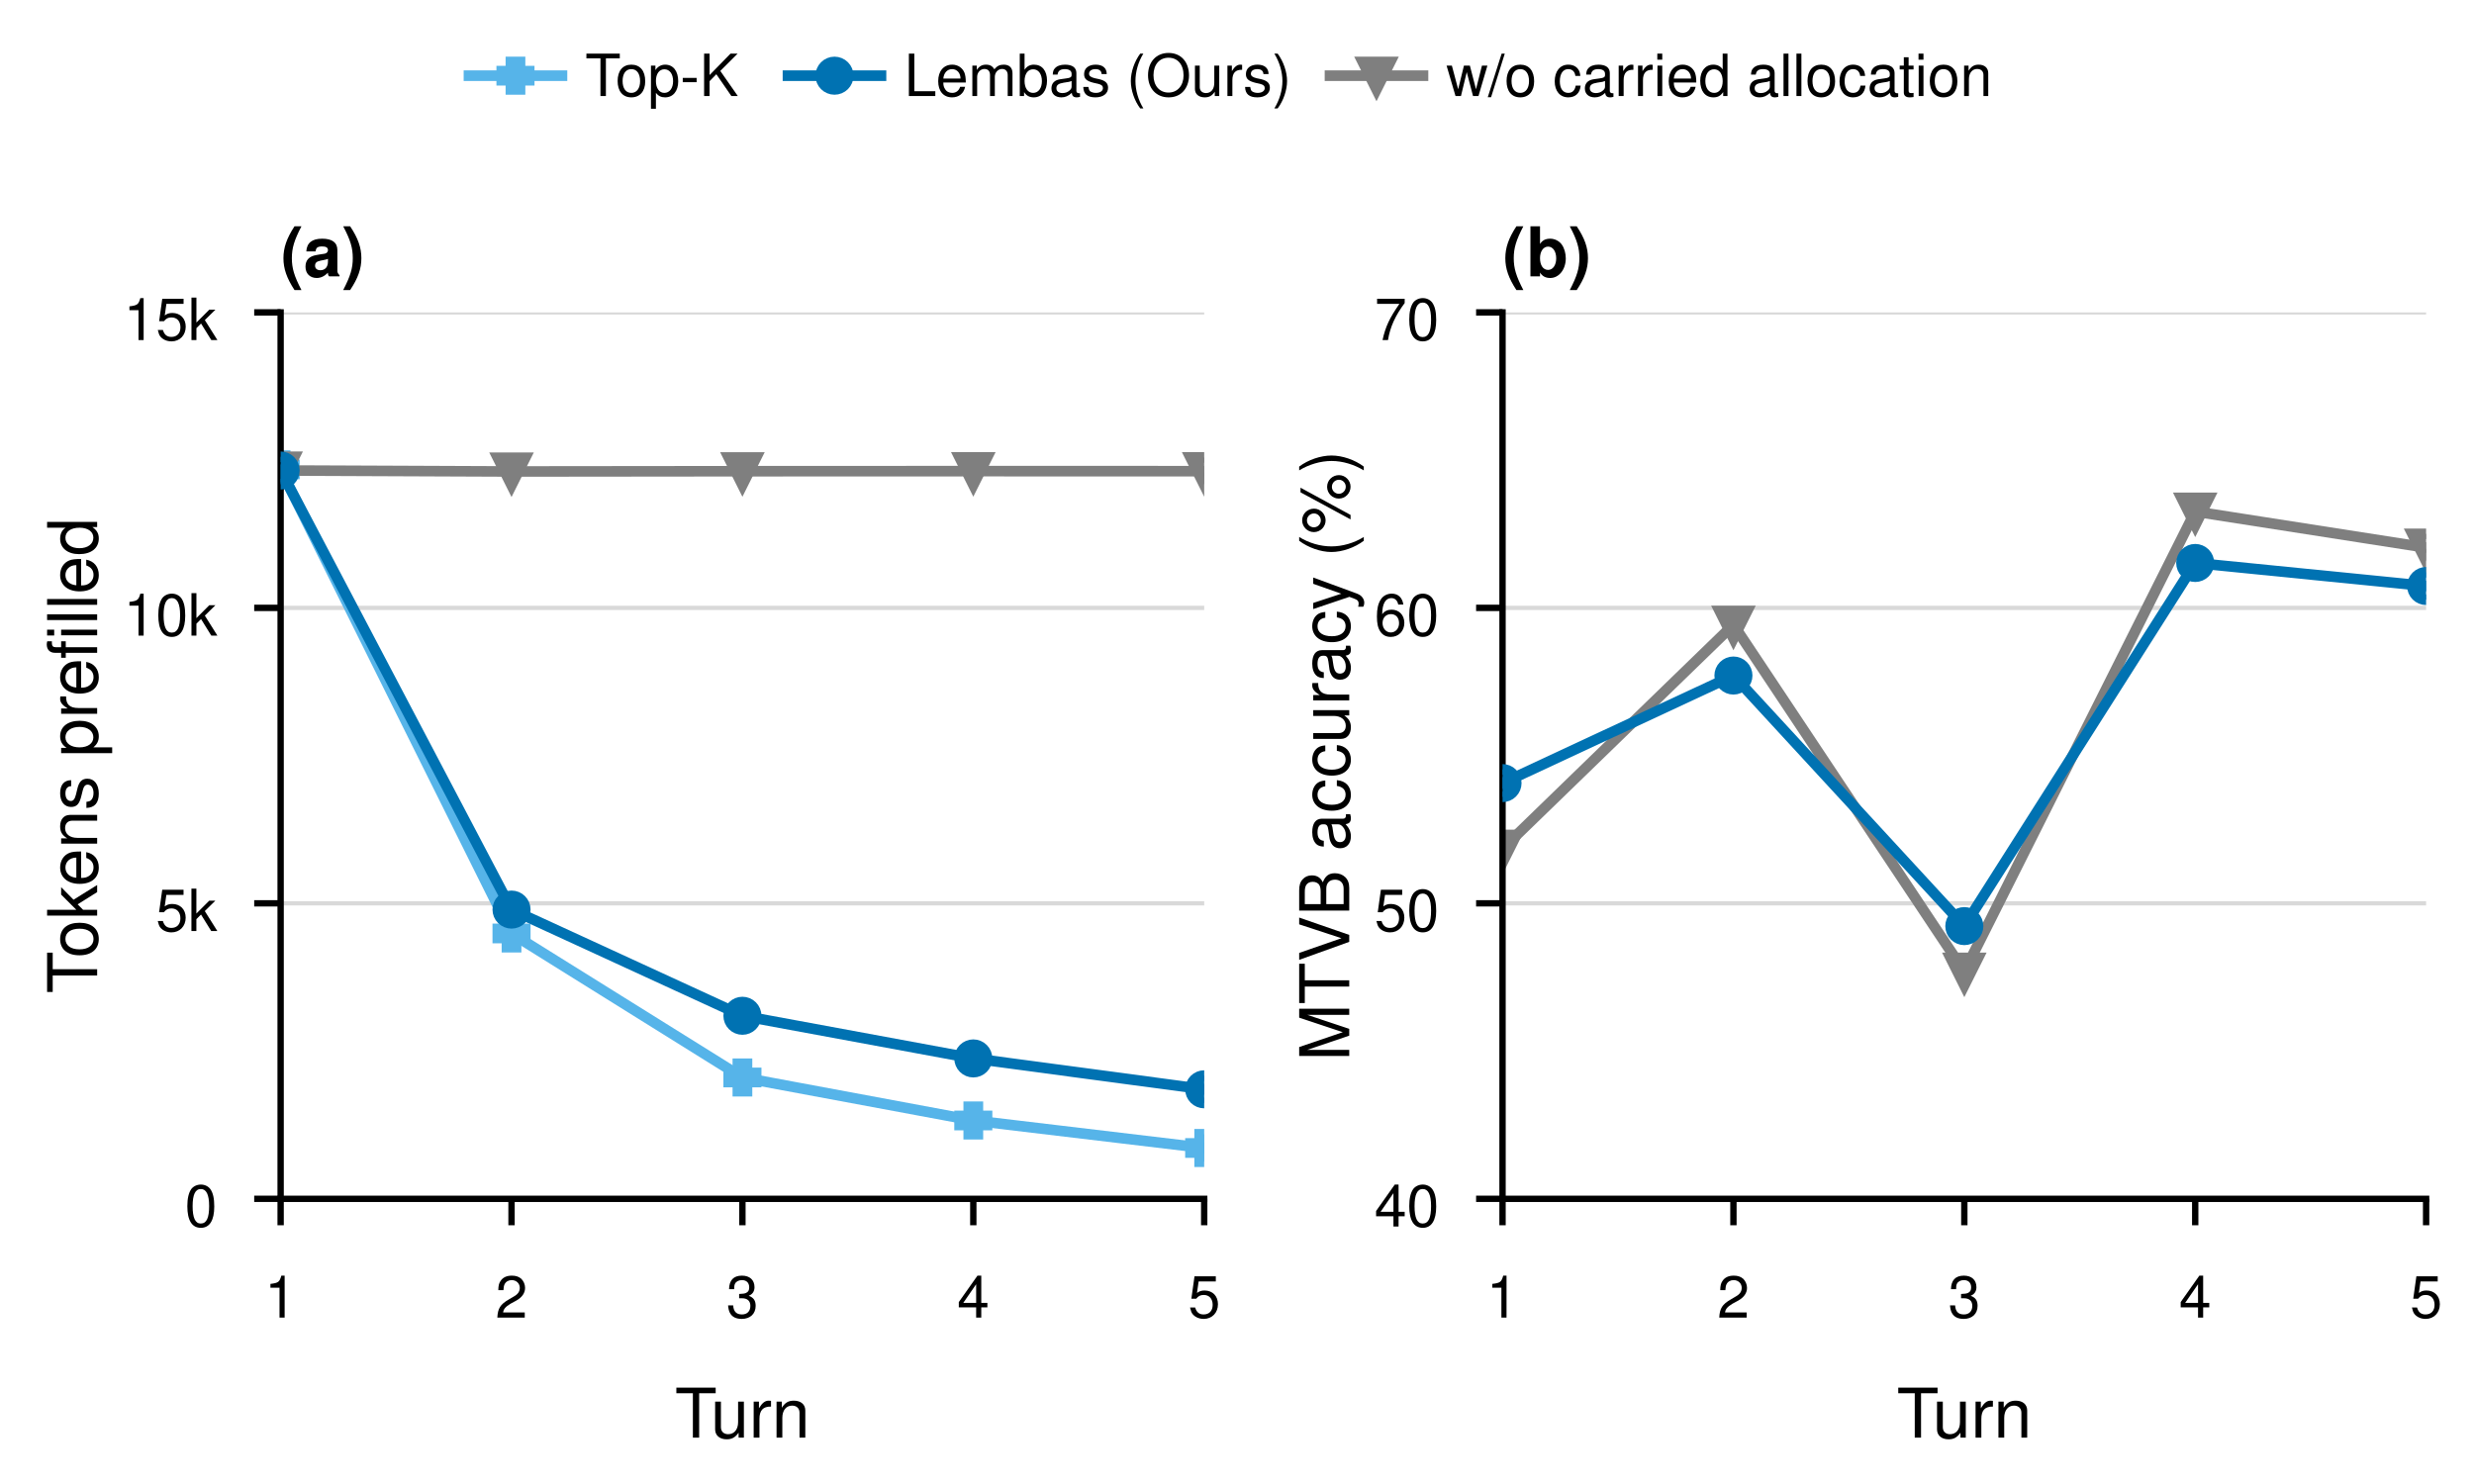
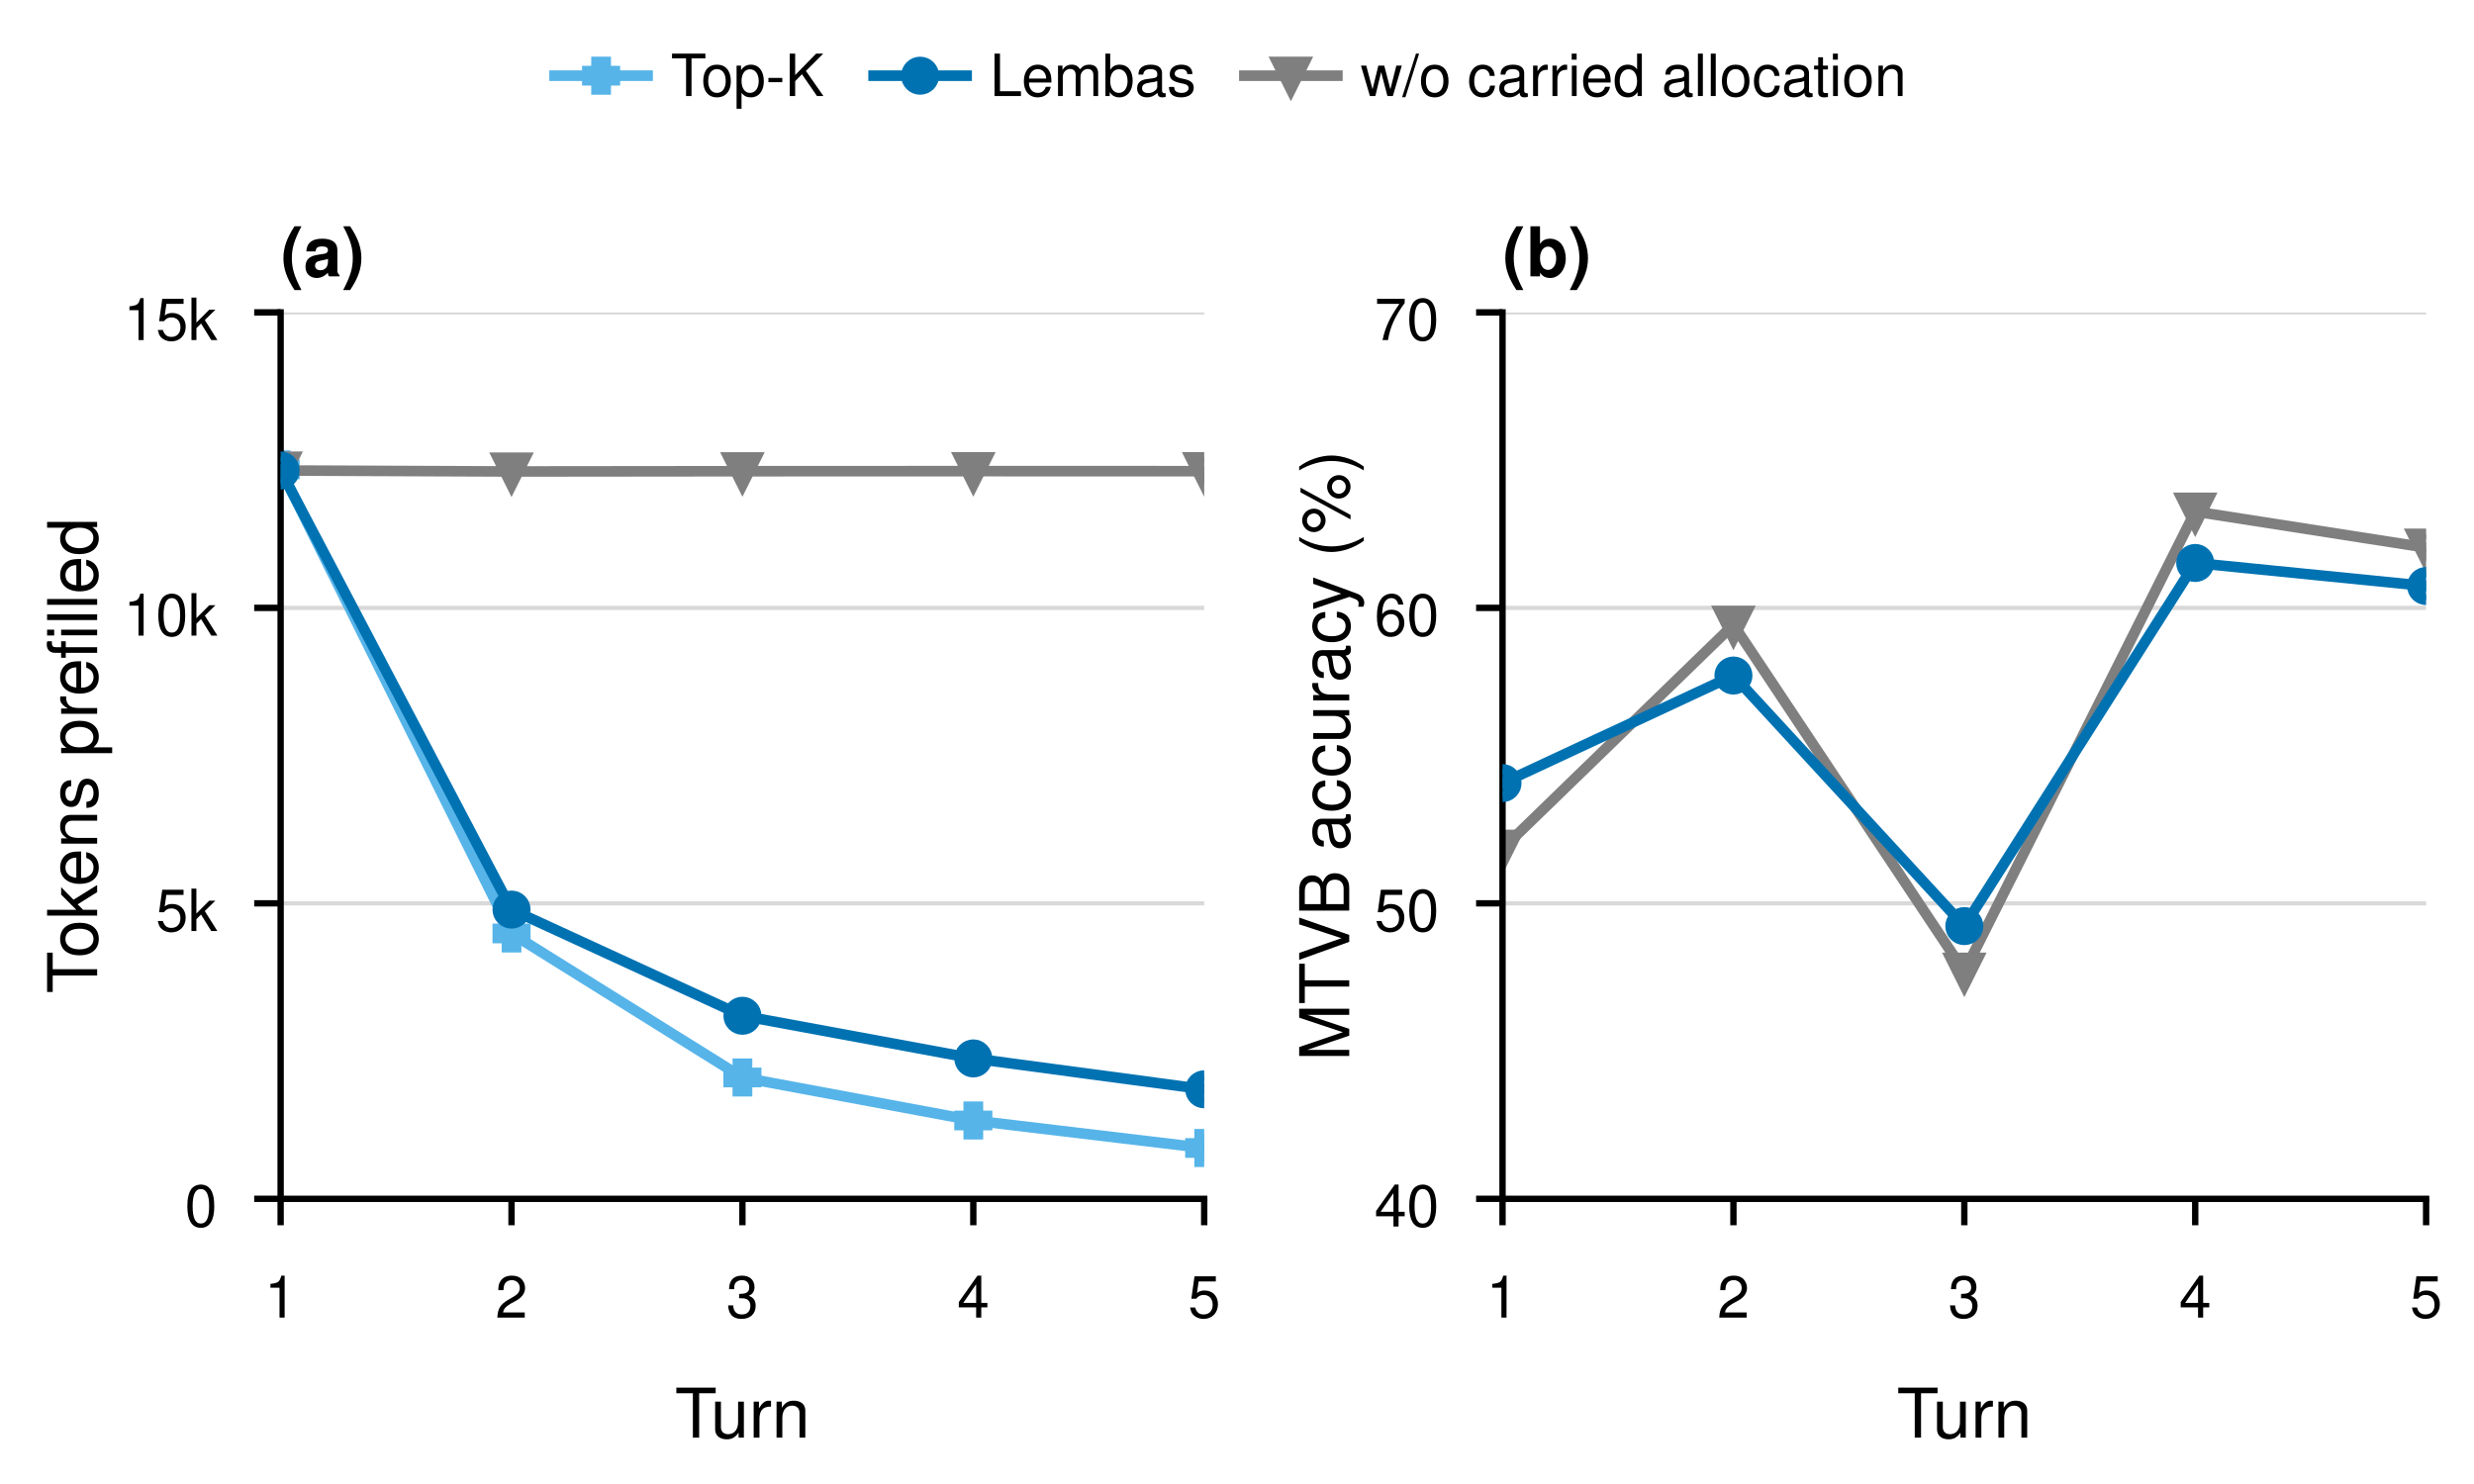
<svg xmlns="http://www.w3.org/2000/svg" xmlns:xlink="http://www.w3.org/1999/xlink" width="234pt" height="140.4pt" viewBox="0 0 234 140.4" version="1.1">
  <defs>
    <style type="text/css">*{stroke-linejoin: round; stroke-linecap: butt}</style>
  </defs>
  <g id="figure_1">
    <g id="patch_1">
      <path d="M 0 140.4  L 234 140.4  L 234 0  L 0 0  z " style="fill: #ffffff" />
    </g>
    <g id="axes_1">
      <g id="patch_2">
        <path d="M 26.543 113.42  L 113.898 113.42  L 113.898 29.556  L 26.543 29.556  z " style="fill: #ffffff" />
      </g>
      <g id="matplotlib.axis_1">
        <g id="xtick_1">
          <g id="line2d_1">
            <defs>
-               <path id="m87ab51eaa5" d="M 0 0  L 0 2.5  " style="stroke: #000000; stroke-width: 0.6" />
+               <path id="ma0b47eea75" d="M 0 0  L 0 2.5  " style="stroke: #000000; stroke-width: 0.6" />
            </defs>
            <g>
-               <use xlink:href="#m87ab51eaa5" x="26.543" y="113.42" style="stroke: #000000; stroke-width: 0.6" />
+               <use xlink:href="#ma0b47eea75" x="26.543" y="113.42" style="stroke: #000000; stroke-width: 0.6" />
            </g>
          </g>
          <g id="text_1">
            <text style="font-size: 5.5px; font-family: 'Helvetica Neue', 'Helvetica', 'Arial', 'TeX Gyre Heros', 'Nimbus Sans', 'Liberation Sans', 'DejaVu Sans', sans-serif; text-anchor: middle" x="26.543" y="124.656" transform="rotate(-0 26.5429 124.6558)">1</text>
          </g>
        </g>
        <g id="xtick_2">
          <g id="line2d_2">
            <g>
-               <use xlink:href="#m87ab51eaa5" x="48.382" y="113.42" style="stroke: #000000; stroke-width: 0.6" />
+               <use xlink:href="#ma0b47eea75" x="48.382" y="113.42" style="stroke: #000000; stroke-width: 0.6" />
            </g>
          </g>
          <g id="text_2">
            <text style="font-size: 5.5px; font-family: 'Helvetica Neue', 'Helvetica', 'Arial', 'TeX Gyre Heros', 'Nimbus Sans', 'Liberation Sans', 'DejaVu Sans', sans-serif; text-anchor: middle" x="48.382" y="124.656" transform="rotate(-0 48.38176 124.6558)">2</text>
          </g>
        </g>
        <g id="xtick_3">
          <g id="line2d_3">
            <g>
-               <use xlink:href="#m87ab51eaa5" x="70.221" y="113.42" style="stroke: #000000; stroke-width: 0.6" />
+               <use xlink:href="#ma0b47eea75" x="70.221" y="113.42" style="stroke: #000000; stroke-width: 0.6" />
            </g>
          </g>
          <g id="text_3">
            <text style="font-size: 5.5px; font-family: 'Helvetica Neue', 'Helvetica', 'Arial', 'TeX Gyre Heros', 'Nimbus Sans', 'Liberation Sans', 'DejaVu Sans', sans-serif; text-anchor: middle" x="70.221" y="124.656" transform="rotate(-0 70.22062 124.6558)">3</text>
          </g>
        </g>
        <g id="xtick_4">
          <g id="line2d_4">
            <g>
-               <use xlink:href="#m87ab51eaa5" x="92.059" y="113.42" style="stroke: #000000; stroke-width: 0.6" />
+               <use xlink:href="#ma0b47eea75" x="92.059" y="113.42" style="stroke: #000000; stroke-width: 0.6" />
            </g>
          </g>
          <g id="text_4">
            <text style="font-size: 5.5px; font-family: 'Helvetica Neue', 'Helvetica', 'Arial', 'TeX Gyre Heros', 'Nimbus Sans', 'Liberation Sans', 'DejaVu Sans', sans-serif; text-anchor: middle" x="92.059" y="124.656" transform="rotate(-0 92.05949 124.6558)">4</text>
          </g>
        </g>
        <g id="xtick_5">
          <g id="line2d_5">
            <g>
-               <use xlink:href="#m87ab51eaa5" x="113.898" y="113.42" style="stroke: #000000; stroke-width: 0.6" />
+               <use xlink:href="#ma0b47eea75" x="113.898" y="113.42" style="stroke: #000000; stroke-width: 0.6" />
            </g>
          </g>
          <g id="text_5">
            <text style="font-size: 5.5px; font-family: 'Helvetica Neue', 'Helvetica', 'Arial', 'TeX Gyre Heros', 'Nimbus Sans', 'Liberation Sans', 'DejaVu Sans', sans-serif; text-anchor: middle" x="113.898" y="124.656" transform="rotate(-0 113.8984 124.6558)">5</text>
          </g>
        </g>
        <g id="text_6">
          <text style="font-size: 6.5px; font-family: 'Helvetica Neue', 'Helvetica', 'Arial', 'TeX Gyre Heros', 'Nimbus Sans', 'Liberation Sans', 'DejaVu Sans', sans-serif; text-anchor: middle" x="70.221" y="136.015" transform="rotate(-0 70.22062 136.0153)">Turn</text>
        </g>
      </g>
      <g id="matplotlib.axis_2">
        <g id="ytick_1">
          <g id="line2d_6">
-             <path d="M 26.543 113.42  L 113.898 113.42  " clip-path="url(#pf627e31209)" style="fill: none; stroke: #d9d9d9; stroke-width: 0.4; stroke-linecap: square" />
+             <path d="M 26.543 113.42  L 113.898 113.42  " clip-path="url(#p74ebc958b2)" style="fill: none; stroke: #d9d9d9; stroke-width: 0.4; stroke-linecap: square" />
          </g>
          <g id="line2d_7">
            <defs>
-               <path id="mef43ba9487" d="M 0 0  L -2.5 0  " style="stroke: #000000; stroke-width: 0.6" />
+               <path id="mf5578b0320" d="M 0 0  L -2.5 0  " style="stroke: #000000; stroke-width: 0.6" />
            </defs>
            <g>
-               <use xlink:href="#mef43ba9487" x="26.543" y="113.42" style="stroke: #000000; stroke-width: 0.6" />
+               <use xlink:href="#mf5578b0320" x="26.543" y="113.42" style="stroke: #000000; stroke-width: 0.6" />
            </g>
          </g>
          <g id="text_7">
            <text style="font-size: 5.5px; font-family: 'Helvetica Neue', 'Helvetica', 'Arial', 'TeX Gyre Heros', 'Nimbus Sans', 'Liberation Sans', 'DejaVu Sans', sans-serif; text-anchor: end" x="20.543" y="116.038" transform="rotate(-0 20.5429 116.0378)">0</text>
          </g>
        </g>
        <g id="ytick_2">
          <g id="line2d_8">
-             <path d="M 26.543 85.465  L 113.898 85.465  " clip-path="url(#pf627e31209)" style="fill: none; stroke: #d9d9d9; stroke-width: 0.4; stroke-linecap: square" />
+             <path d="M 26.543 85.465  L 113.898 85.465  " clip-path="url(#p74ebc958b2)" style="fill: none; stroke: #d9d9d9; stroke-width: 0.4; stroke-linecap: square" />
          </g>
          <g id="line2d_9">
            <g>
-               <use xlink:href="#mef43ba9487" x="26.543" y="85.465" style="stroke: #000000; stroke-width: 0.6" />
+               <use xlink:href="#mf5578b0320" x="26.543" y="85.465" style="stroke: #000000; stroke-width: 0.6" />
            </g>
          </g>
          <g id="text_8">
            <text style="font-size: 5.5px; font-family: 'Helvetica Neue', 'Helvetica', 'Arial', 'TeX Gyre Heros', 'Nimbus Sans', 'Liberation Sans', 'DejaVu Sans', sans-serif; text-anchor: end" x="20.543" y="88.083" transform="rotate(-0 20.5429 88.08325)">5k</text>
          </g>
        </g>
        <g id="ytick_3">
          <g id="line2d_10">
-             <path d="M 26.543 57.511  L 113.898 57.511  " clip-path="url(#pf627e31209)" style="fill: none; stroke: #d9d9d9; stroke-width: 0.4; stroke-linecap: square" />
+             <path d="M 26.543 57.511  L 113.898 57.511  " clip-path="url(#p74ebc958b2)" style="fill: none; stroke: #d9d9d9; stroke-width: 0.4; stroke-linecap: square" />
          </g>
          <g id="line2d_11">
            <g>
-               <use xlink:href="#mef43ba9487" x="26.543" y="57.511" style="stroke: #000000; stroke-width: 0.6" />
+               <use xlink:href="#mf5578b0320" x="26.543" y="57.511" style="stroke: #000000; stroke-width: 0.6" />
            </g>
          </g>
          <g id="text_9">
            <text style="font-size: 5.5px; font-family: 'Helvetica Neue', 'Helvetica', 'Arial', 'TeX Gyre Heros', 'Nimbus Sans', 'Liberation Sans', 'DejaVu Sans', sans-serif; text-anchor: end" x="20.543" y="60.129" transform="rotate(-0 20.5429 60.12873)">10k</text>
          </g>
        </g>
        <g id="ytick_4">
          <g id="line2d_12">
-             <path d="M 26.543 29.556  L 113.898 29.556  " clip-path="url(#pf627e31209)" style="fill: none; stroke: #d9d9d9; stroke-width: 0.4; stroke-linecap: square" />
+             <path d="M 26.543 29.556  L 113.898 29.556  " clip-path="url(#p74ebc958b2)" style="fill: none; stroke: #d9d9d9; stroke-width: 0.4; stroke-linecap: square" />
          </g>
          <g id="line2d_13">
            <g>
-               <use xlink:href="#mef43ba9487" x="26.543" y="29.556" style="stroke: #000000; stroke-width: 0.6" />
+               <use xlink:href="#mf5578b0320" x="26.543" y="29.556" style="stroke: #000000; stroke-width: 0.6" />
            </g>
          </g>
          <g id="text_10">
            <text style="font-size: 5.5px; font-family: 'Helvetica Neue', 'Helvetica', 'Arial', 'TeX Gyre Heros', 'Nimbus Sans', 'Liberation Sans', 'DejaVu Sans', sans-serif; text-anchor: end" x="20.543" y="32.174" transform="rotate(-0 20.5429 32.17422)">15k</text>
          </g>
        </g>
        <g id="text_11">
          <text style="font-size: 6.5px; font-family: 'Helvetica Neue', 'Helvetica', 'Arial', 'TeX Gyre Heros', 'Nimbus Sans', 'Liberation Sans', 'DejaVu Sans', sans-serif; text-anchor: middle" x="9.188" y="71.488" transform="rotate(-90 9.18824 71.48799)">Tokens prefilled</text>
        </g>
      </g>
      <g id="line2d_14">
-         <path d="M 26.543 44.406  L 48.382 88.313  L 70.221 101.939  L 92.059 106.007  L 113.898 108.611  " clip-path="url(#pf627e31209)" style="fill: none; stroke: #56b4e9; stroke-linecap: square" />
+         <path d="M 26.543 44.406  L 48.382 88.313  L 70.221 101.939  L 92.059 106.007  L 113.898 108.611  " clip-path="url(#p74ebc958b2)" style="fill: none; stroke: #56b4e9; stroke-linecap: square" />
        <defs>
-           <path id="mc6a33a8c0c" d="M -0.433 1.3  L 0.433 1.3  L 0.433 0.433  L 1.3 0.433  L 1.3 -0.433  L 0.433 -0.433  L 0.433 -1.3  L -0.433 -1.3  L -0.433 -0.433  L -1.3 -0.433  L -1.3 0.433  L -0.433 0.433  z " style="stroke: #56b4e9; stroke-linejoin: miter" />
+           <path id="m0f72be4c06" d="M -0.433 1.3  L 0.433 1.3  L 0.433 0.433  L 1.3 0.433  L 1.3 -0.433  L 0.433 -0.433  L 0.433 -1.3  L -0.433 -1.3  L -0.433 -0.433  L -1.3 -0.433  L -1.3 0.433  L -0.433 0.433  z " style="stroke: #56b4e9; stroke-linejoin: miter" />
        </defs>
-         <g clip-path="url(#pf627e31209)">
-           <use xlink:href="#mc6a33a8c0c" x="26.543" y="44.406" style="fill: #56b4e9; stroke: #56b4e9; stroke-linejoin: miter" />
-           <use xlink:href="#mc6a33a8c0c" x="48.382" y="88.313" style="fill: #56b4e9; stroke: #56b4e9; stroke-linejoin: miter" />
-           <use xlink:href="#mc6a33a8c0c" x="70.221" y="101.939" style="fill: #56b4e9; stroke: #56b4e9; stroke-linejoin: miter" />
-           <use xlink:href="#mc6a33a8c0c" x="92.059" y="106.007" style="fill: #56b4e9; stroke: #56b4e9; stroke-linejoin: miter" />
-           <use xlink:href="#mc6a33a8c0c" x="113.898" y="108.611" style="fill: #56b4e9; stroke: #56b4e9; stroke-linejoin: miter" />
+         <g clip-path="url(#p74ebc958b2)">
+           <use xlink:href="#m0f72be4c06" x="26.543" y="44.406" style="fill: #56b4e9; stroke: #56b4e9; stroke-linejoin: miter" />
+           <use xlink:href="#m0f72be4c06" x="48.382" y="88.313" style="fill: #56b4e9; stroke: #56b4e9; stroke-linejoin: miter" />
+           <use xlink:href="#m0f72be4c06" x="70.221" y="101.939" style="fill: #56b4e9; stroke: #56b4e9; stroke-linejoin: miter" />
+           <use xlink:href="#m0f72be4c06" x="92.059" y="106.007" style="fill: #56b4e9; stroke: #56b4e9; stroke-linejoin: miter" />
+           <use xlink:href="#m0f72be4c06" x="113.898" y="108.611" style="fill: #56b4e9; stroke: #56b4e9; stroke-linejoin: miter" />
        </g>
      </g>
      <g id="line2d_15">
-         <path d="M 26.543 44.513  L 48.382 44.605  L 70.221 44.582  L 92.059 44.574  L 113.898 44.577  " clip-path="url(#pf627e31209)" style="fill: none; stroke: #7f7f7f; stroke-linecap: square" />
+         <path d="M 26.543 44.513  L 48.382 44.605  L 70.221 44.582  L 92.059 44.574  L 113.898 44.577  " clip-path="url(#p74ebc958b2)" style="fill: none; stroke: #7f7f7f; stroke-linecap: square" />
        <defs>
-           <path id="m2550ad9b20" d="M -0 1.3  L 1.3 -1.3  L -1.3 -1.3  z " style="stroke: #7f7f7f; stroke-linejoin: miter" />
+           <path id="m749b035144" d="M -0 1.3  L 1.3 -1.3  L -1.3 -1.3  z " style="stroke: #7f7f7f; stroke-linejoin: miter" />
        </defs>
-         <g clip-path="url(#pf627e31209)">
-           <use xlink:href="#m2550ad9b20" x="26.543" y="44.513" style="fill: #7f7f7f; stroke: #7f7f7f; stroke-linejoin: miter" />
-           <use xlink:href="#m2550ad9b20" x="48.382" y="44.605" style="fill: #7f7f7f; stroke: #7f7f7f; stroke-linejoin: miter" />
-           <use xlink:href="#m2550ad9b20" x="70.221" y="44.582" style="fill: #7f7f7f; stroke: #7f7f7f; stroke-linejoin: miter" />
-           <use xlink:href="#m2550ad9b20" x="92.059" y="44.574" style="fill: #7f7f7f; stroke: #7f7f7f; stroke-linejoin: miter" />
-           <use xlink:href="#m2550ad9b20" x="113.898" y="44.577" style="fill: #7f7f7f; stroke: #7f7f7f; stroke-linejoin: miter" />
+         <g clip-path="url(#p74ebc958b2)">
+           <use xlink:href="#m749b035144" x="26.543" y="44.513" style="fill: #7f7f7f; stroke: #7f7f7f; stroke-linejoin: miter" />
+           <use xlink:href="#m749b035144" x="48.382" y="44.605" style="fill: #7f7f7f; stroke: #7f7f7f; stroke-linejoin: miter" />
+           <use xlink:href="#m749b035144" x="70.221" y="44.582" style="fill: #7f7f7f; stroke: #7f7f7f; stroke-linejoin: miter" />
+           <use xlink:href="#m749b035144" x="92.059" y="44.574" style="fill: #7f7f7f; stroke: #7f7f7f; stroke-linejoin: miter" />
+           <use xlink:href="#m749b035144" x="113.898" y="44.577" style="fill: #7f7f7f; stroke: #7f7f7f; stroke-linejoin: miter" />
        </g>
      </g>
      <g id="patch_3">
        <path d="M 26.543 113.42  L 26.543 29.556  " style="fill: none; stroke: #000000; stroke-width: 0.6; stroke-linejoin: miter; stroke-linecap: square" />
      </g>
      <g id="patch_4">
        <path d="M 26.543 113.42  L 113.898 113.42  " style="fill: none; stroke: #000000; stroke-width: 0.6; stroke-linejoin: miter; stroke-linecap: square" />
      </g>
      <g id="line2d_16">
-         <path d="M 26.543 44.513  L 48.382 86.055  L 70.221 96.101  L 92.059 100.137  L 113.898 103.059  " clip-path="url(#pf627e31209)" style="fill: none; stroke: #0072b2; stroke-linecap: square" />
+         <path d="M 26.543 44.513  L 48.382 86.055  L 70.221 96.101  L 92.059 100.137  L 113.898 103.059  " clip-path="url(#p74ebc958b2)" style="fill: none; stroke: #0072b2; stroke-linecap: square" />
        <defs>
-           <path id="m4cd94d8ddd" d="M 0 1.3  C 0.345 1.3 0.675 1.163 0.919 0.919  C 1.163 0.675 1.3 0.345 1.3 0  C 1.3 -0.345 1.163 -0.675 0.919 -0.919  C 0.675 -1.163 0.345 -1.3 0 -1.3  C -0.345 -1.3 -0.675 -1.163 -0.919 -0.919  C -1.163 -0.675 -1.3 -0.345 -1.3 0  C -1.3 0.345 -1.163 0.675 -0.919 0.919  C -0.675 1.163 -0.345 1.3 0 1.3  z " style="stroke: #0072b2" />
+           <path id="m87a99fe25c" d="M 0 1.3  C 0.345 1.3 0.675 1.163 0.919 0.919  C 1.163 0.675 1.3 0.345 1.3 0  C 1.3 -0.345 1.163 -0.675 0.919 -0.919  C 0.675 -1.163 0.345 -1.3 0 -1.3  C -0.345 -1.3 -0.675 -1.163 -0.919 -0.919  C -1.163 -0.675 -1.3 -0.345 -1.3 0  C -1.3 0.345 -1.163 0.675 -0.919 0.919  C -0.675 1.163 -0.345 1.3 0 1.3  z " style="stroke: #0072b2" />
        </defs>
-         <g clip-path="url(#pf627e31209)">
-           <use xlink:href="#m4cd94d8ddd" x="26.543" y="44.513" style="fill: #0072b2; stroke: #0072b2" />
-           <use xlink:href="#m4cd94d8ddd" x="48.382" y="86.055" style="fill: #0072b2; stroke: #0072b2" />
-           <use xlink:href="#m4cd94d8ddd" x="70.221" y="96.101" style="fill: #0072b2; stroke: #0072b2" />
-           <use xlink:href="#m4cd94d8ddd" x="92.059" y="100.137" style="fill: #0072b2; stroke: #0072b2" />
-           <use xlink:href="#m4cd94d8ddd" x="113.898" y="103.059" style="fill: #0072b2; stroke: #0072b2" />
+         <g clip-path="url(#p74ebc958b2)">
+           <use xlink:href="#m87a99fe25c" x="26.543" y="44.513" style="fill: #0072b2; stroke: #0072b2" />
+           <use xlink:href="#m87a99fe25c" x="48.382" y="86.055" style="fill: #0072b2; stroke: #0072b2" />
+           <use xlink:href="#m87a99fe25c" x="70.221" y="96.101" style="fill: #0072b2; stroke: #0072b2" />
+           <use xlink:href="#m87a99fe25c" x="92.059" y="100.137" style="fill: #0072b2; stroke: #0072b2" />
+           <use xlink:href="#m87a99fe25c" x="113.898" y="103.059" style="fill: #0072b2; stroke: #0072b2" />
        </g>
      </g>
      <g id="text_12">
        <text style="font-weight: 700; font-size: 6.5px; font-family: 'Helvetica Neue', 'Helvetica', 'Arial', 'TeX Gyre Heros', 'Nimbus Sans', 'Liberation Sans', 'DejaVu Sans', sans-serif; text-anchor: start" x="26.543" y="26.146" transform="rotate(-0 26.5429 26.14572)">(a)</text>
      </g>
    </g>
    <g id="axes_2">
      <g id="patch_5">
        <path d="M 142.115 113.42  L 229.471 113.42  L 229.471 29.556  L 142.115 29.556  z " style="fill: #ffffff" />
      </g>
      <g id="matplotlib.axis_3">
        <g id="xtick_6">
          <g id="line2d_17">
            <g>
-               <use xlink:href="#m87ab51eaa5" x="142.115" y="113.42" style="stroke: #000000; stroke-width: 0.6" />
+               <use xlink:href="#ma0b47eea75" x="142.115" y="113.42" style="stroke: #000000; stroke-width: 0.6" />
            </g>
          </g>
          <g id="text_13">
            <text style="font-size: 5.5px; font-family: 'Helvetica Neue', 'Helvetica', 'Arial', 'TeX Gyre Heros', 'Nimbus Sans', 'Liberation Sans', 'DejaVu Sans', sans-serif; text-anchor: middle" x="142.115" y="124.656" transform="rotate(-0 142.1155 124.6558)">1</text>
          </g>
        </g>
        <g id="xtick_7">
          <g id="line2d_18">
            <g>
-               <use xlink:href="#m87ab51eaa5" x="163.954" y="113.42" style="stroke: #000000; stroke-width: 0.6" />
+               <use xlink:href="#ma0b47eea75" x="163.954" y="113.42" style="stroke: #000000; stroke-width: 0.6" />
            </g>
          </g>
          <g id="text_14">
            <text style="font-size: 5.5px; font-family: 'Helvetica Neue', 'Helvetica', 'Arial', 'TeX Gyre Heros', 'Nimbus Sans', 'Liberation Sans', 'DejaVu Sans', sans-serif; text-anchor: middle" x="163.954" y="124.656" transform="rotate(-0 163.9543 124.6558)">2</text>
          </g>
        </g>
        <g id="xtick_8">
          <g id="line2d_19">
            <g>
-               <use xlink:href="#m87ab51eaa5" x="185.793" y="113.42" style="stroke: #000000; stroke-width: 0.6" />
+               <use xlink:href="#ma0b47eea75" x="185.793" y="113.42" style="stroke: #000000; stroke-width: 0.6" />
            </g>
          </g>
          <g id="text_15">
            <text style="font-size: 5.5px; font-family: 'Helvetica Neue', 'Helvetica', 'Arial', 'TeX Gyre Heros', 'Nimbus Sans', 'Liberation Sans', 'DejaVu Sans', sans-serif; text-anchor: middle" x="185.793" y="124.656" transform="rotate(-0 185.7932 124.6558)">3</text>
          </g>
        </g>
        <g id="xtick_9">
          <g id="line2d_20">
            <g>
-               <use xlink:href="#m87ab51eaa5" x="207.632" y="113.42" style="stroke: #000000; stroke-width: 0.6" />
+               <use xlink:href="#ma0b47eea75" x="207.632" y="113.42" style="stroke: #000000; stroke-width: 0.6" />
            </g>
          </g>
          <g id="text_16">
            <text style="font-size: 5.5px; font-family: 'Helvetica Neue', 'Helvetica', 'Arial', 'TeX Gyre Heros', 'Nimbus Sans', 'Liberation Sans', 'DejaVu Sans', sans-serif; text-anchor: middle" x="207.632" y="124.656" transform="rotate(-0 207.6321 124.6558)">4</text>
          </g>
        </g>
        <g id="xtick_10">
          <g id="line2d_21">
            <g>
-               <use xlink:href="#m87ab51eaa5" x="229.471" y="113.42" style="stroke: #000000; stroke-width: 0.6" />
+               <use xlink:href="#ma0b47eea75" x="229.471" y="113.42" style="stroke: #000000; stroke-width: 0.6" />
            </g>
          </g>
          <g id="text_17">
            <text style="font-size: 5.5px; font-family: 'Helvetica Neue', 'Helvetica', 'Arial', 'TeX Gyre Heros', 'Nimbus Sans', 'Liberation Sans', 'DejaVu Sans', sans-serif; text-anchor: middle" x="229.471" y="124.656" transform="rotate(-0 229.4709 124.6558)">5</text>
          </g>
        </g>
        <g id="text_18">
          <text style="font-size: 6.5px; font-family: 'Helvetica Neue', 'Helvetica', 'Arial', 'TeX Gyre Heros', 'Nimbus Sans', 'Liberation Sans', 'DejaVu Sans', sans-serif; text-anchor: middle" x="185.793" y="136.015" transform="rotate(-0 185.7932 136.0153)">Turn</text>
        </g>
      </g>
      <g id="matplotlib.axis_4">
        <g id="ytick_5">
          <g id="line2d_22">
-             <path d="M 142.115 113.42  L 229.471 113.42  " clip-path="url(#p6867c57f54)" style="fill: none; stroke: #d9d9d9; stroke-width: 0.4; stroke-linecap: square" />
+             <path d="M 142.115 113.42  L 229.471 113.42  " clip-path="url(#pa7f23e4dc4)" style="fill: none; stroke: #d9d9d9; stroke-width: 0.4; stroke-linecap: square" />
          </g>
          <g id="line2d_23">
            <g>
-               <use xlink:href="#mef43ba9487" x="142.115" y="113.42" style="stroke: #000000; stroke-width: 0.6" />
+               <use xlink:href="#mf5578b0320" x="142.115" y="113.42" style="stroke: #000000; stroke-width: 0.6" />
            </g>
          </g>
          <g id="text_19">
            <text style="font-size: 5.5px; font-family: 'Helvetica Neue', 'Helvetica', 'Arial', 'TeX Gyre Heros', 'Nimbus Sans', 'Liberation Sans', 'DejaVu Sans', sans-serif; text-anchor: end" x="136.115" y="116.038" transform="rotate(-0 136.1155 116.0378)">40</text>
          </g>
        </g>
        <g id="ytick_6">
          <g id="line2d_24">
-             <path d="M 142.115 85.465  L 229.471 85.465  " clip-path="url(#p6867c57f54)" style="fill: none; stroke: #d9d9d9; stroke-width: 0.4; stroke-linecap: square" />
+             <path d="M 142.115 85.465  L 229.471 85.465  " clip-path="url(#pa7f23e4dc4)" style="fill: none; stroke: #d9d9d9; stroke-width: 0.4; stroke-linecap: square" />
          </g>
          <g id="line2d_25">
            <g>
-               <use xlink:href="#mef43ba9487" x="142.115" y="85.465" style="stroke: #000000; stroke-width: 0.6" />
+               <use xlink:href="#mf5578b0320" x="142.115" y="85.465" style="stroke: #000000; stroke-width: 0.6" />
            </g>
          </g>
          <g id="text_20">
            <text style="font-size: 5.5px; font-family: 'Helvetica Neue', 'Helvetica', 'Arial', 'TeX Gyre Heros', 'Nimbus Sans', 'Liberation Sans', 'DejaVu Sans', sans-serif; text-anchor: end" x="136.115" y="88.083" transform="rotate(-0 136.1155 88.08325)">50</text>
          </g>
        </g>
        <g id="ytick_7">
          <g id="line2d_26">
-             <path d="M 142.115 57.511  L 229.471 57.511  " clip-path="url(#p6867c57f54)" style="fill: none; stroke: #d9d9d9; stroke-width: 0.4; stroke-linecap: square" />
+             <path d="M 142.115 57.511  L 229.471 57.511  " clip-path="url(#pa7f23e4dc4)" style="fill: none; stroke: #d9d9d9; stroke-width: 0.4; stroke-linecap: square" />
          </g>
          <g id="line2d_27">
            <g>
-               <use xlink:href="#mef43ba9487" x="142.115" y="57.511" style="stroke: #000000; stroke-width: 0.6" />
+               <use xlink:href="#mf5578b0320" x="142.115" y="57.511" style="stroke: #000000; stroke-width: 0.6" />
            </g>
          </g>
          <g id="text_21">
            <text style="font-size: 5.5px; font-family: 'Helvetica Neue', 'Helvetica', 'Arial', 'TeX Gyre Heros', 'Nimbus Sans', 'Liberation Sans', 'DejaVu Sans', sans-serif; text-anchor: end" x="136.115" y="60.129" transform="rotate(-0 136.1155 60.12873)">60</text>
          </g>
        </g>
        <g id="ytick_8">
          <g id="line2d_28">
-             <path d="M 142.115 29.556  L 229.471 29.556  " clip-path="url(#p6867c57f54)" style="fill: none; stroke: #d9d9d9; stroke-width: 0.4; stroke-linecap: square" />
+             <path d="M 142.115 29.556  L 229.471 29.556  " clip-path="url(#pa7f23e4dc4)" style="fill: none; stroke: #d9d9d9; stroke-width: 0.4; stroke-linecap: square" />
          </g>
          <g id="line2d_29">
            <g>
-               <use xlink:href="#mef43ba9487" x="142.115" y="29.556" style="stroke: #000000; stroke-width: 0.6" />
+               <use xlink:href="#mf5578b0320" x="142.115" y="29.556" style="stroke: #000000; stroke-width: 0.6" />
            </g>
          </g>
          <g id="text_22">
            <text style="font-size: 5.5px; font-family: 'Helvetica Neue', 'Helvetica', 'Arial', 'TeX Gyre Heros', 'Nimbus Sans', 'Liberation Sans', 'DejaVu Sans', sans-serif; text-anchor: end" x="136.115" y="32.174" transform="rotate(-0 136.1155 32.17422)">70</text>
          </g>
        </g>
        <g id="text_23">
          <text style="font-size: 6.5px; font-family: 'Helvetica Neue', 'Helvetica', 'Arial', 'TeX Gyre Heros', 'Nimbus Sans', 'Liberation Sans', 'DejaVu Sans', sans-serif; text-anchor: middle" x="127.616" y="71.488" transform="rotate(-90 127.6157 71.48799)">MTVB accuracy (%)</text>
        </g>
      </g>
      <g id="line2d_30">
-         <path clip-path="url(#p6867c57f54)" style="fill: none; stroke: #56b4e9; stroke-linecap: square" />
+         <path clip-path="url(#pa7f23e4dc4)" style="fill: none; stroke: #56b4e9; stroke-linecap: square" />
      </g>
      <g id="line2d_31">
-         <path d="M 142.115 80.294  L 163.954 59.104  L 185.793 91.923  L 207.632 48.398  L 229.471 51.808  " clip-path="url(#p6867c57f54)" style="fill: none; stroke: #7f7f7f; stroke-linecap: square" />
-         <g clip-path="url(#p6867c57f54)">
-           <use xlink:href="#m2550ad9b20" x="142.115" y="80.294" style="fill: #7f7f7f; stroke: #7f7f7f; stroke-linejoin: miter" />
-           <use xlink:href="#m2550ad9b20" x="163.954" y="59.104" style="fill: #7f7f7f; stroke: #7f7f7f; stroke-linejoin: miter" />
-           <use xlink:href="#m2550ad9b20" x="185.793" y="91.923" style="fill: #7f7f7f; stroke: #7f7f7f; stroke-linejoin: miter" />
-           <use xlink:href="#m2550ad9b20" x="207.632" y="48.398" style="fill: #7f7f7f; stroke: #7f7f7f; stroke-linejoin: miter" />
-           <use xlink:href="#m2550ad9b20" x="229.471" y="51.808" style="fill: #7f7f7f; stroke: #7f7f7f; stroke-linejoin: miter" />
+         <path d="M 142.115 80.294  L 163.954 59.104  L 185.793 91.923  L 207.632 48.398  L 229.471 51.808  " clip-path="url(#pa7f23e4dc4)" style="fill: none; stroke: #7f7f7f; stroke-linecap: square" />
+         <g clip-path="url(#pa7f23e4dc4)">
+           <use xlink:href="#m749b035144" x="142.115" y="80.294" style="fill: #7f7f7f; stroke: #7f7f7f; stroke-linejoin: miter" />
+           <use xlink:href="#m749b035144" x="163.954" y="59.104" style="fill: #7f7f7f; stroke: #7f7f7f; stroke-linejoin: miter" />
+           <use xlink:href="#m749b035144" x="185.793" y="91.923" style="fill: #7f7f7f; stroke: #7f7f7f; stroke-linejoin: miter" />
+           <use xlink:href="#m749b035144" x="207.632" y="48.398" style="fill: #7f7f7f; stroke: #7f7f7f; stroke-linejoin: miter" />
+           <use xlink:href="#m749b035144" x="229.471" y="51.808" style="fill: #7f7f7f; stroke: #7f7f7f; stroke-linejoin: miter" />
        </g>
      </g>
      <g id="patch_6">
        <path d="M 142.115 113.42  L 142.115 29.556  " style="fill: none; stroke: #000000; stroke-width: 0.6; stroke-linejoin: miter; stroke-linecap: square" />
      </g>
      <g id="patch_7">
        <path d="M 142.115 113.42  L 229.471 113.42  " style="fill: none; stroke: #000000; stroke-width: 0.6; stroke-linejoin: miter; stroke-linecap: square" />
      </g>
      <g id="line2d_32">
-         <path clip-path="url(#p6867c57f54)" style="fill: none; stroke: #0072b2; stroke-linecap: square" />
+         <path clip-path="url(#pa7f23e4dc4)" style="fill: none; stroke: #0072b2; stroke-linecap: square" />
      </g>
      <g id="line2d_33">
-         <path d="M 142.115 74.088  L 163.954 63.912  L 185.793 87.618  L 207.632 53.262  L 229.471 55.442  " clip-path="url(#p6867c57f54)" style="fill: none; stroke: #0072b2; stroke-linecap: square" />
-         <g clip-path="url(#p6867c57f54)">
-           <use xlink:href="#m4cd94d8ddd" x="142.115" y="74.088" style="fill: #0072b2; stroke: #0072b2" />
-           <use xlink:href="#m4cd94d8ddd" x="163.954" y="63.912" style="fill: #0072b2; stroke: #0072b2" />
-           <use xlink:href="#m4cd94d8ddd" x="185.793" y="87.618" style="fill: #0072b2; stroke: #0072b2" />
-           <use xlink:href="#m4cd94d8ddd" x="207.632" y="53.262" style="fill: #0072b2; stroke: #0072b2" />
-           <use xlink:href="#m4cd94d8ddd" x="229.471" y="55.442" style="fill: #0072b2; stroke: #0072b2" />
+         <path d="M 142.115 74.088  L 163.954 63.912  L 185.793 87.618  L 207.632 53.262  L 229.471 55.442  " clip-path="url(#pa7f23e4dc4)" style="fill: none; stroke: #0072b2; stroke-linecap: square" />
+         <g clip-path="url(#pa7f23e4dc4)">
+           <use xlink:href="#m87a99fe25c" x="142.115" y="74.088" style="fill: #0072b2; stroke: #0072b2" />
+           <use xlink:href="#m87a99fe25c" x="163.954" y="63.912" style="fill: #0072b2; stroke: #0072b2" />
+           <use xlink:href="#m87a99fe25c" x="185.793" y="87.618" style="fill: #0072b2; stroke: #0072b2" />
+           <use xlink:href="#m87a99fe25c" x="207.632" y="53.262" style="fill: #0072b2; stroke: #0072b2" />
+           <use xlink:href="#m87a99fe25c" x="229.471" y="55.442" style="fill: #0072b2; stroke: #0072b2" />
        </g>
      </g>
      <g id="text_24">
        <text style="font-weight: 700; font-size: 6.5px; font-family: 'Helvetica Neue', 'Helvetica', 'Arial', 'TeX Gyre Heros', 'Nimbus Sans', 'Liberation Sans', 'DejaVu Sans', sans-serif; text-anchor: start" x="142.115" y="26.146" transform="rotate(-0 142.1155 26.14572)">(b)</text>
      </g>
    </g>
    <g id="legend_1">
      <g id="line2d_34">
-         <path d="M 44.355 7.161  L 48.755 7.161  L 53.155 7.161  " style="fill: none; stroke: #56b4e9; stroke-linecap: square" />
+         <path d="M 52.454 7.161  L 56.854 7.161  L 61.254 7.161  " style="fill: none; stroke: #56b4e9; stroke-linecap: square" />
        <g>
-           <use xlink:href="#mc6a33a8c0c" x="48.755" y="7.161" style="fill: #56b4e9; stroke: #56b4e9; stroke-linejoin: miter" />
+           <use xlink:href="#m0f72be4c06" x="56.854" y="7.161" style="fill: #56b4e9; stroke: #56b4e9; stroke-linejoin: miter" />
        </g>
      </g>
      <g id="text_25">
-         <text style="font-size: 5.5px; font-family: 'Helvetica Neue', 'Helvetica', 'Arial', 'TeX Gyre Heros', 'Nimbus Sans', 'Liberation Sans', 'DejaVu Sans', sans-serif; text-anchor: start" x="55.355" y="9.086" transform="rotate(-0 55.35488 9.086)">Top-K</text>
+         <text style="font-size: 5.5px; font-family: 'Helvetica Neue', 'Helvetica', 'Arial', 'TeX Gyre Heros', 'Nimbus Sans', 'Liberation Sans', 'DejaVu Sans', sans-serif; text-anchor: start" x="63.454" y="9.086" transform="rotate(-0 63.45363 9.086)">Top-K</text>
      </g>
      <g id="line2d_35">
-         <path d="M 74.529 7.161  L 78.929 7.161  L 83.329 7.161  " style="fill: none; stroke: #0072b2; stroke-linecap: square" />
+         <path d="M 82.628 7.161  L 87.028 7.161  L 91.428 7.161  " style="fill: none; stroke: #0072b2; stroke-linecap: square" />
        <g>
-           <use xlink:href="#m4cd94d8ddd" x="78.929" y="7.161" style="fill: #0072b2; stroke: #0072b2" />
+           <use xlink:href="#m87a99fe25c" x="87.028" y="7.161" style="fill: #0072b2; stroke: #0072b2" />
        </g>
      </g>
      <g id="text_26">
-         <text style="font-size: 5.5px; font-family: 'Helvetica Neue', 'Helvetica', 'Arial', 'TeX Gyre Heros', 'Nimbus Sans', 'Liberation Sans', 'DejaVu Sans', sans-serif; text-anchor: start" x="85.529" y="9.086" transform="rotate(-0 85.52926 9.086)">Lembas (Ours)</text>
+         <text style="font-size: 5.5px; font-family: 'Helvetica Neue', 'Helvetica', 'Arial', 'TeX Gyre Heros', 'Nimbus Sans', 'Liberation Sans', 'DejaVu Sans', sans-serif; text-anchor: start" x="93.628" y="9.086" transform="rotate(-0 93.62801 9.086)">Lembas</text>
      </g>
      <g id="line2d_36">
-         <path d="M 125.794 7.161  L 130.194 7.161  L 134.594 7.161  " style="fill: none; stroke: #7f7f7f; stroke-linecap: square" />
+         <path d="M 117.696 7.161  L 122.096 7.161  L 126.496 7.161  " style="fill: none; stroke: #7f7f7f; stroke-linecap: square" />
        <g>
-           <use xlink:href="#m2550ad9b20" x="130.194" y="7.161" style="fill: #7f7f7f; stroke: #7f7f7f; stroke-linejoin: miter" />
+           <use xlink:href="#m749b035144" x="122.096" y="7.161" style="fill: #7f7f7f; stroke: #7f7f7f; stroke-linejoin: miter" />
        </g>
      </g>
      <g id="text_27">
-         <text style="font-size: 5.5px; font-family: 'Helvetica Neue', 'Helvetica', 'Arial', 'TeX Gyre Heros', 'Nimbus Sans', 'Liberation Sans', 'DejaVu Sans', sans-serif; text-anchor: start" x="136.794" y="9.086" transform="rotate(-0 136.7944 9.086)">w/o carried allocation</text>
+         <text style="font-size: 5.5px; font-family: 'Helvetica Neue', 'Helvetica', 'Arial', 'TeX Gyre Heros', 'Nimbus Sans', 'Liberation Sans', 'DejaVu Sans', sans-serif; text-anchor: start" x="128.696" y="9.086" transform="rotate(-0 128.6957 9.086)">w/o carried allocation</text>
      </g>
    </g>
  </g>
  <defs>
-     <clipPath id="pf627e31209">
+     <clipPath id="p74ebc958b2">
      <rect x="26.543" y="29.556" width="87.355" height="83.864" />
    </clipPath>
-     <clipPath id="p6867c57f54">
+     <clipPath id="pa7f23e4dc4">
      <rect x="142.115" y="29.556" width="87.355" height="83.864" />
    </clipPath>
  </defs>
</svg>
